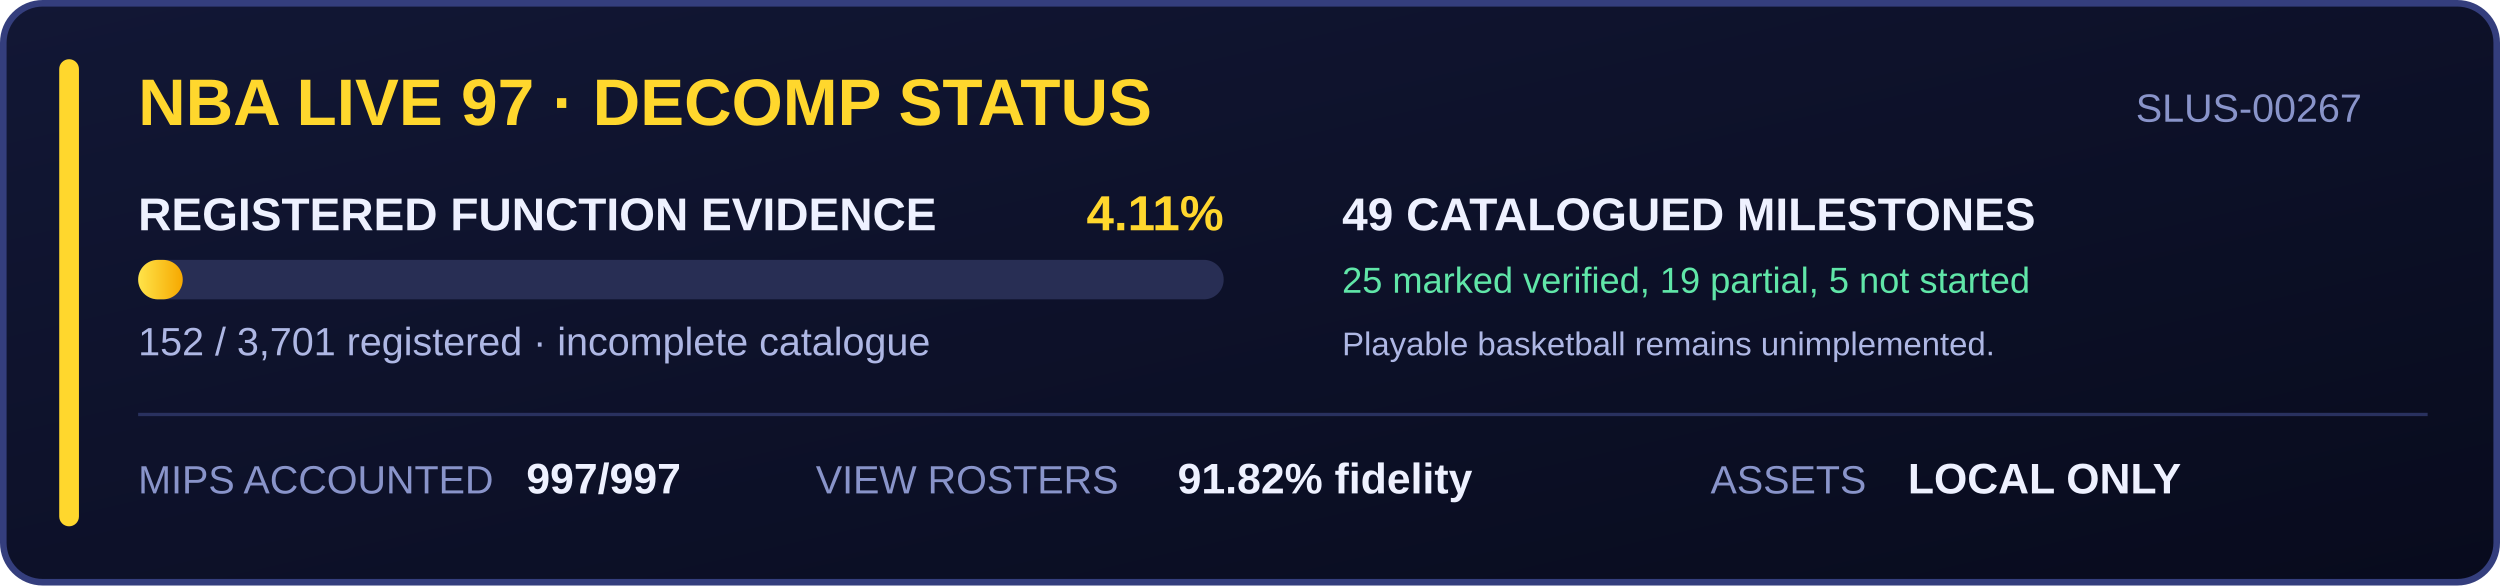
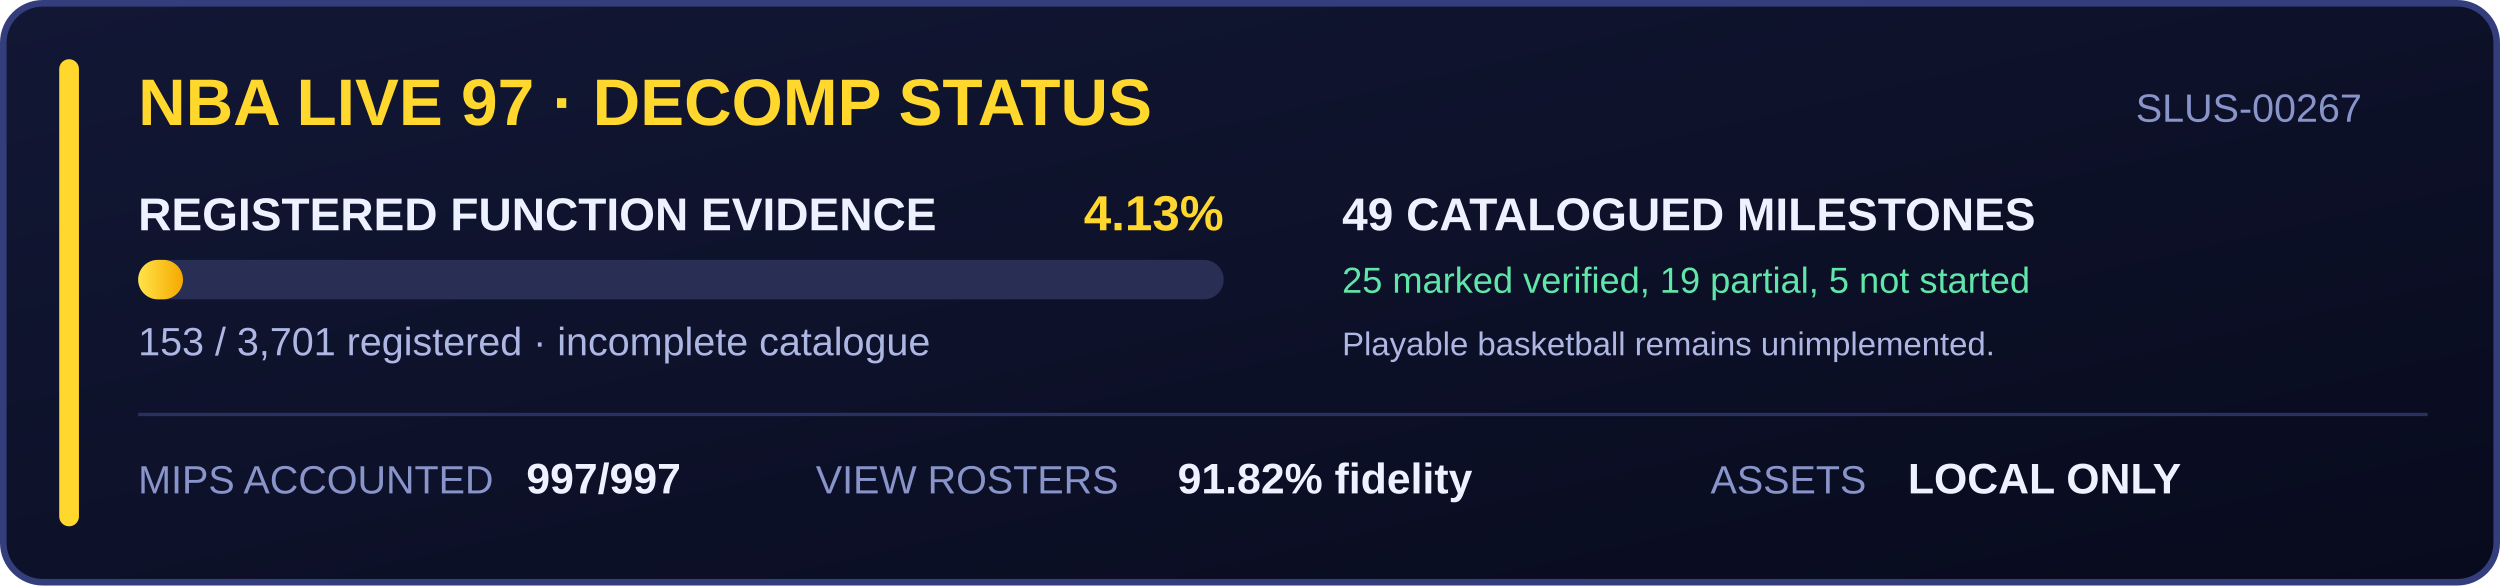
<svg xmlns="http://www.w3.org/2000/svg" width="760" height="178" viewBox="0 0 760 178" role="img" aria-labelledby="title desc">
  <defs>
    <linearGradient id="panel" x1="0" y1="0" x2="1" y2="1">
      <stop stop-color="#121735" />
      <stop offset="1" stop-color="#080b1d" />
    </linearGradient>
    <linearGradient id="gold" x1="0" y1="0" x2="1" y2="0">
      <stop stop-color="#ffe44a" />
      <stop offset="1" stop-color="#f6a800" />
    </linearGradient>
  </defs>
  <rect x="1" y="1" width="758" height="176" rx="12" fill="url(#panel)" stroke="#343e7d" stroke-width="2" />
  <rect x="18" y="18" width="6" height="142" rx="3" fill="#ffd72d" />
  <g font-family="Segoe UI, Arial, sans-serif">
    <text x="42" y="38" fill="#ffd72d" font-size="20" font-weight="700">NBA LIVE 97 · DECOMP STATUS</text>
    <text x="718" y="37" fill="#8994ca" font-size="12" text-anchor="end">SLUS-00267</text>
    <text x="42" y="70" fill="#eef1ff" font-size="14" font-weight="600">REGISTERED FUNCTION EVIDENCE</text>
-     <text x="372" y="70" fill="#ffd72d" font-size="15" font-weight="700" text-anchor="end">4.11%</text>
+     <text x="372" y="70" fill="#ffd72d" font-size="15" font-weight="700" text-anchor="end">4.13%</text>
    <rect x="42" y="79" width="330" height="12" rx="6" fill="#282e54" />
-     <rect x="42" y="79" width="13.56" height="12" rx="6" fill="url(#gold)" />
-     <text x="42" y="108" fill="#aeb7e4" font-size="12">152 / 3,701 registered · incomplete catalogue</text>
+     <rect x="42" y="79" width="13.63" height="12" rx="6" fill="url(#gold)" />
+     <text x="42" y="108" fill="#aeb7e4" font-size="12">153 / 3,701 registered · incomplete catalogue</text>
    <text x="408" y="70" fill="#eef1ff" font-size="14" font-weight="600">49 CATALOGUED MILESTONES</text>
    <text x="408" y="89" fill="#60e6a8" font-size="11">25 marked verified, 19 partial, 5 not started</text>
    <text x="408" y="108" fill="#aeb7e4" font-size="10">Playable basketball remains unimplemented.</text>
    <line x1="42" y1="126" x2="738" y2="126" stroke="#29315f" />
    <text x="42" y="150" fill="#8994ca" font-size="12">MIPS ACCOUNTED</text>
    <text x="160" y="150" fill="#eef1ff" font-size="13" font-weight="700">997/997</text>
    <text x="248" y="150" fill="#8994ca" font-size="12">VIEW ROSTERS</text>
    <text x="358" y="150" fill="#eef1ff" font-size="13" font-weight="700">91.82% fidelity</text>
    <text x="520" y="150" fill="#8994ca" font-size="12">ASSETS</text>
    <text x="580" y="150" fill="#eef1ff" font-size="13" font-weight="700">LOCAL ONLY</text>
  </g>
</svg>
